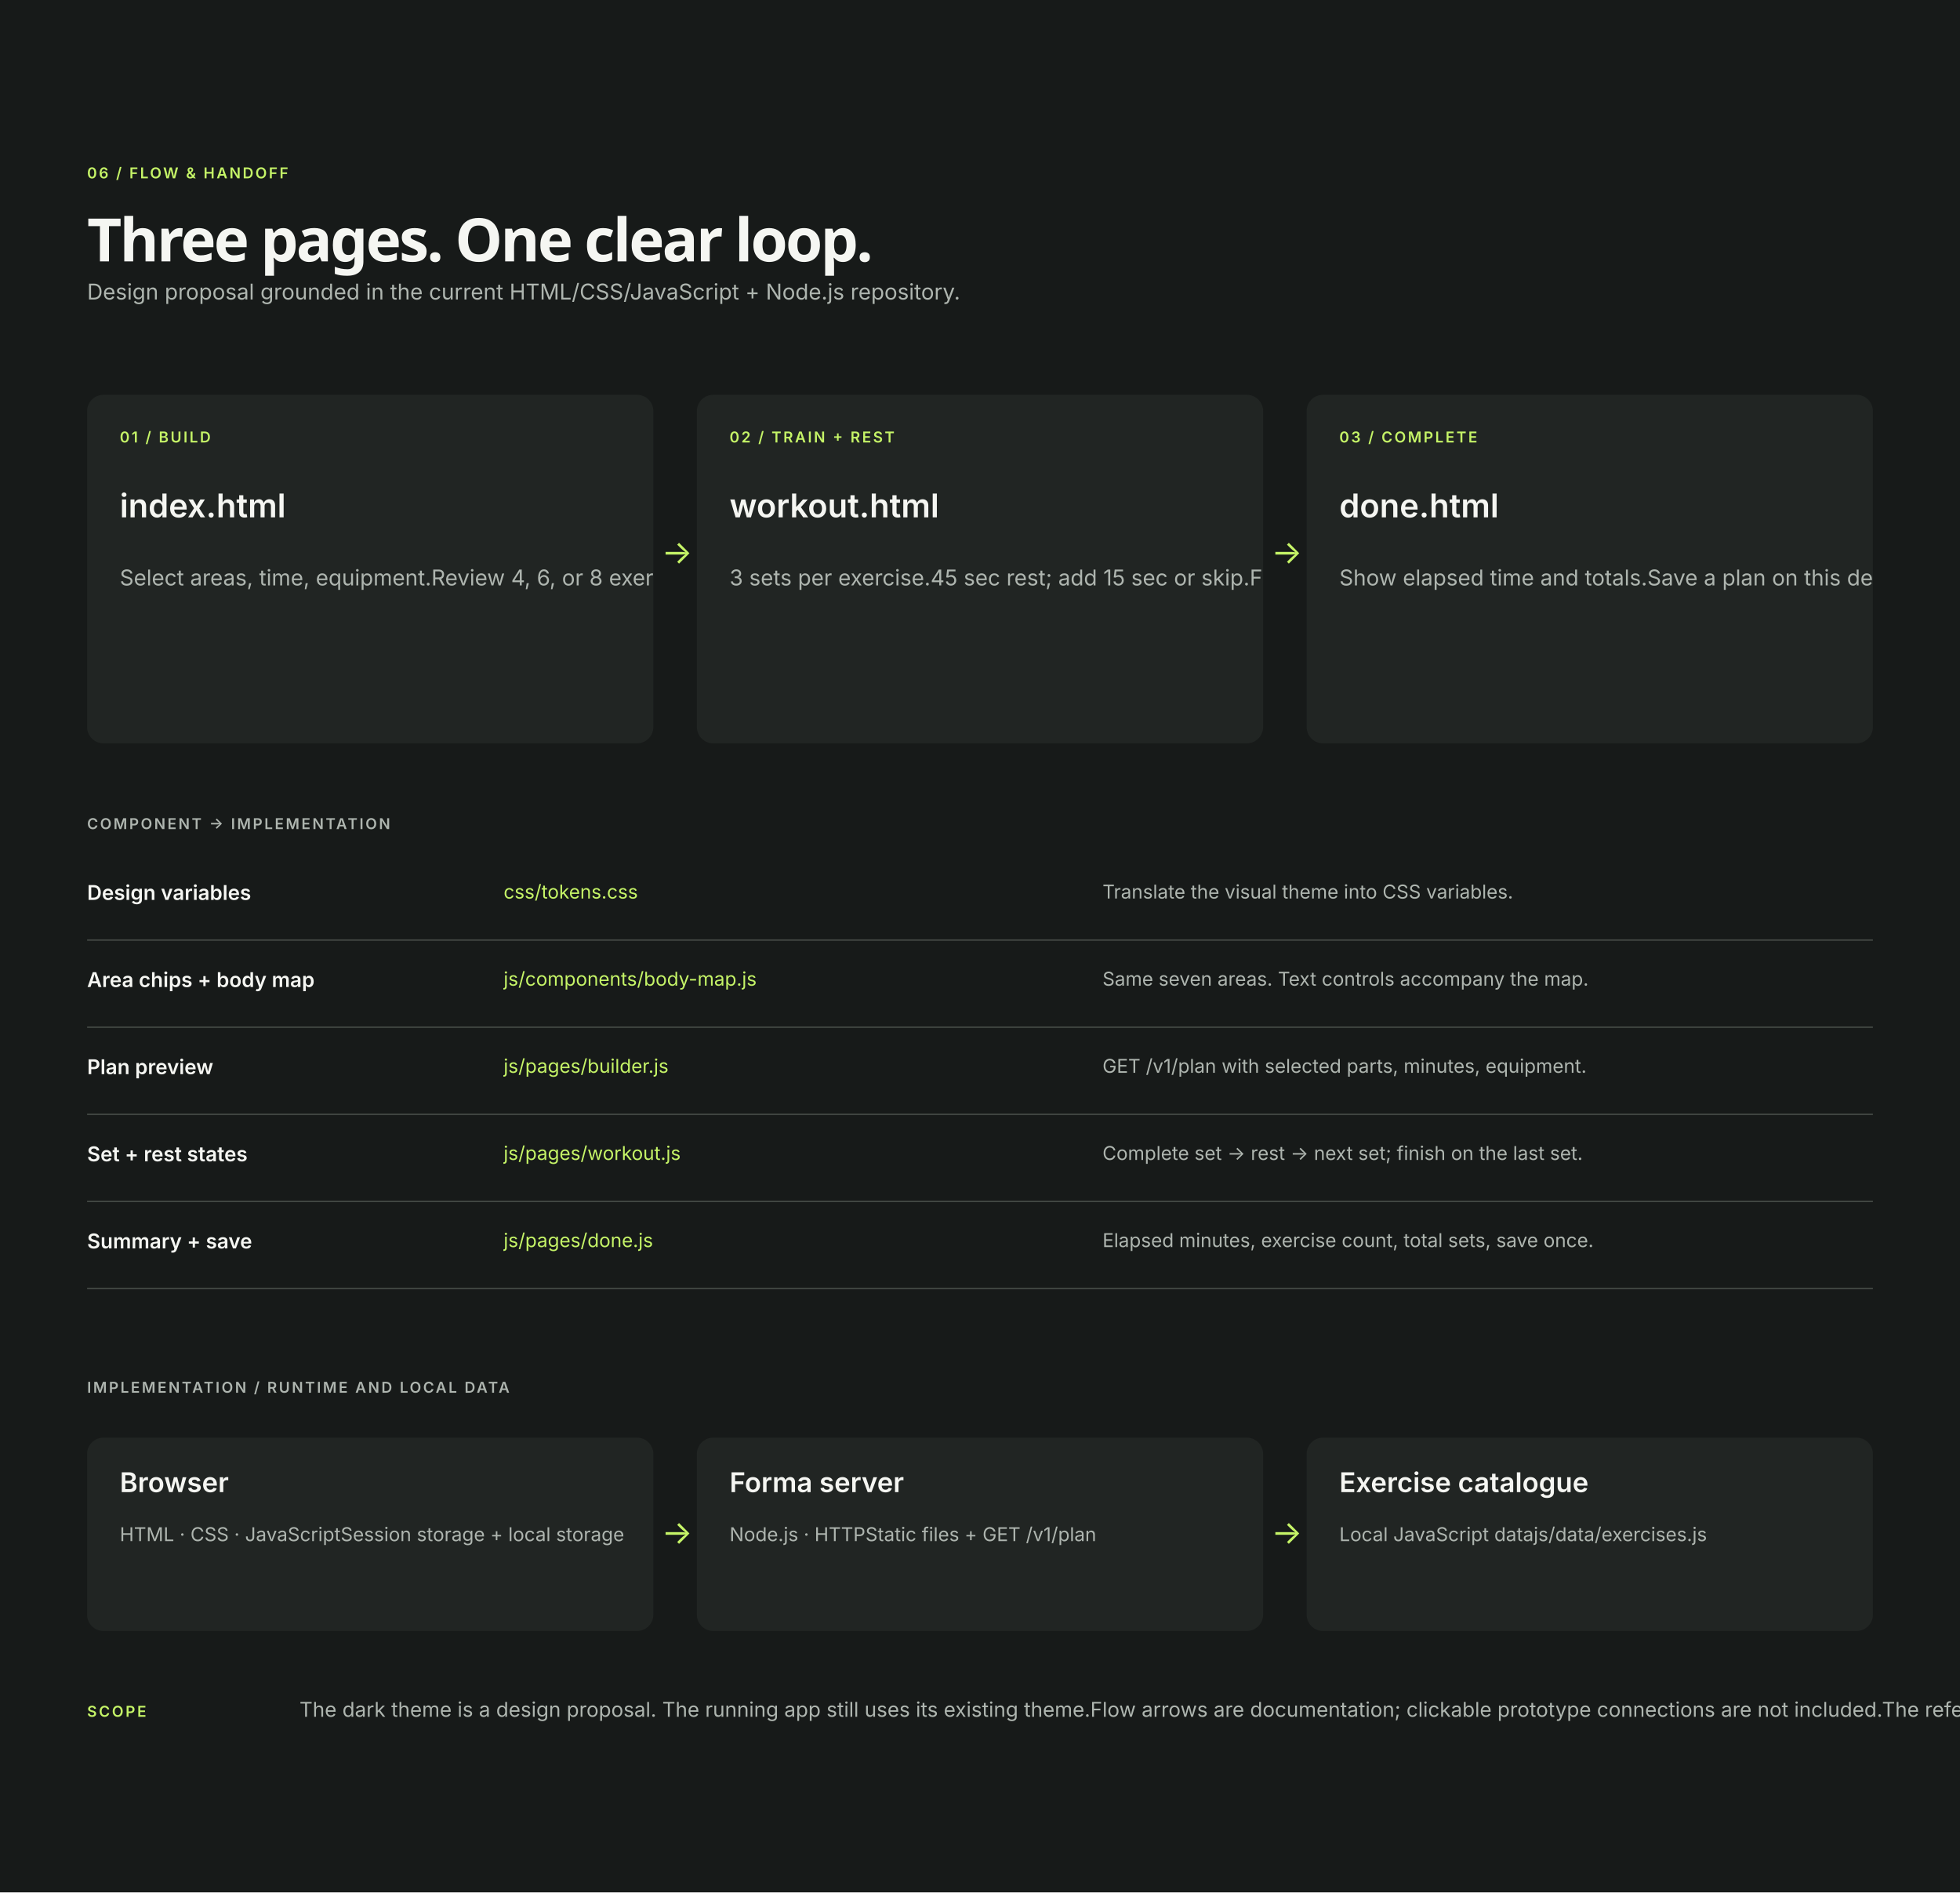
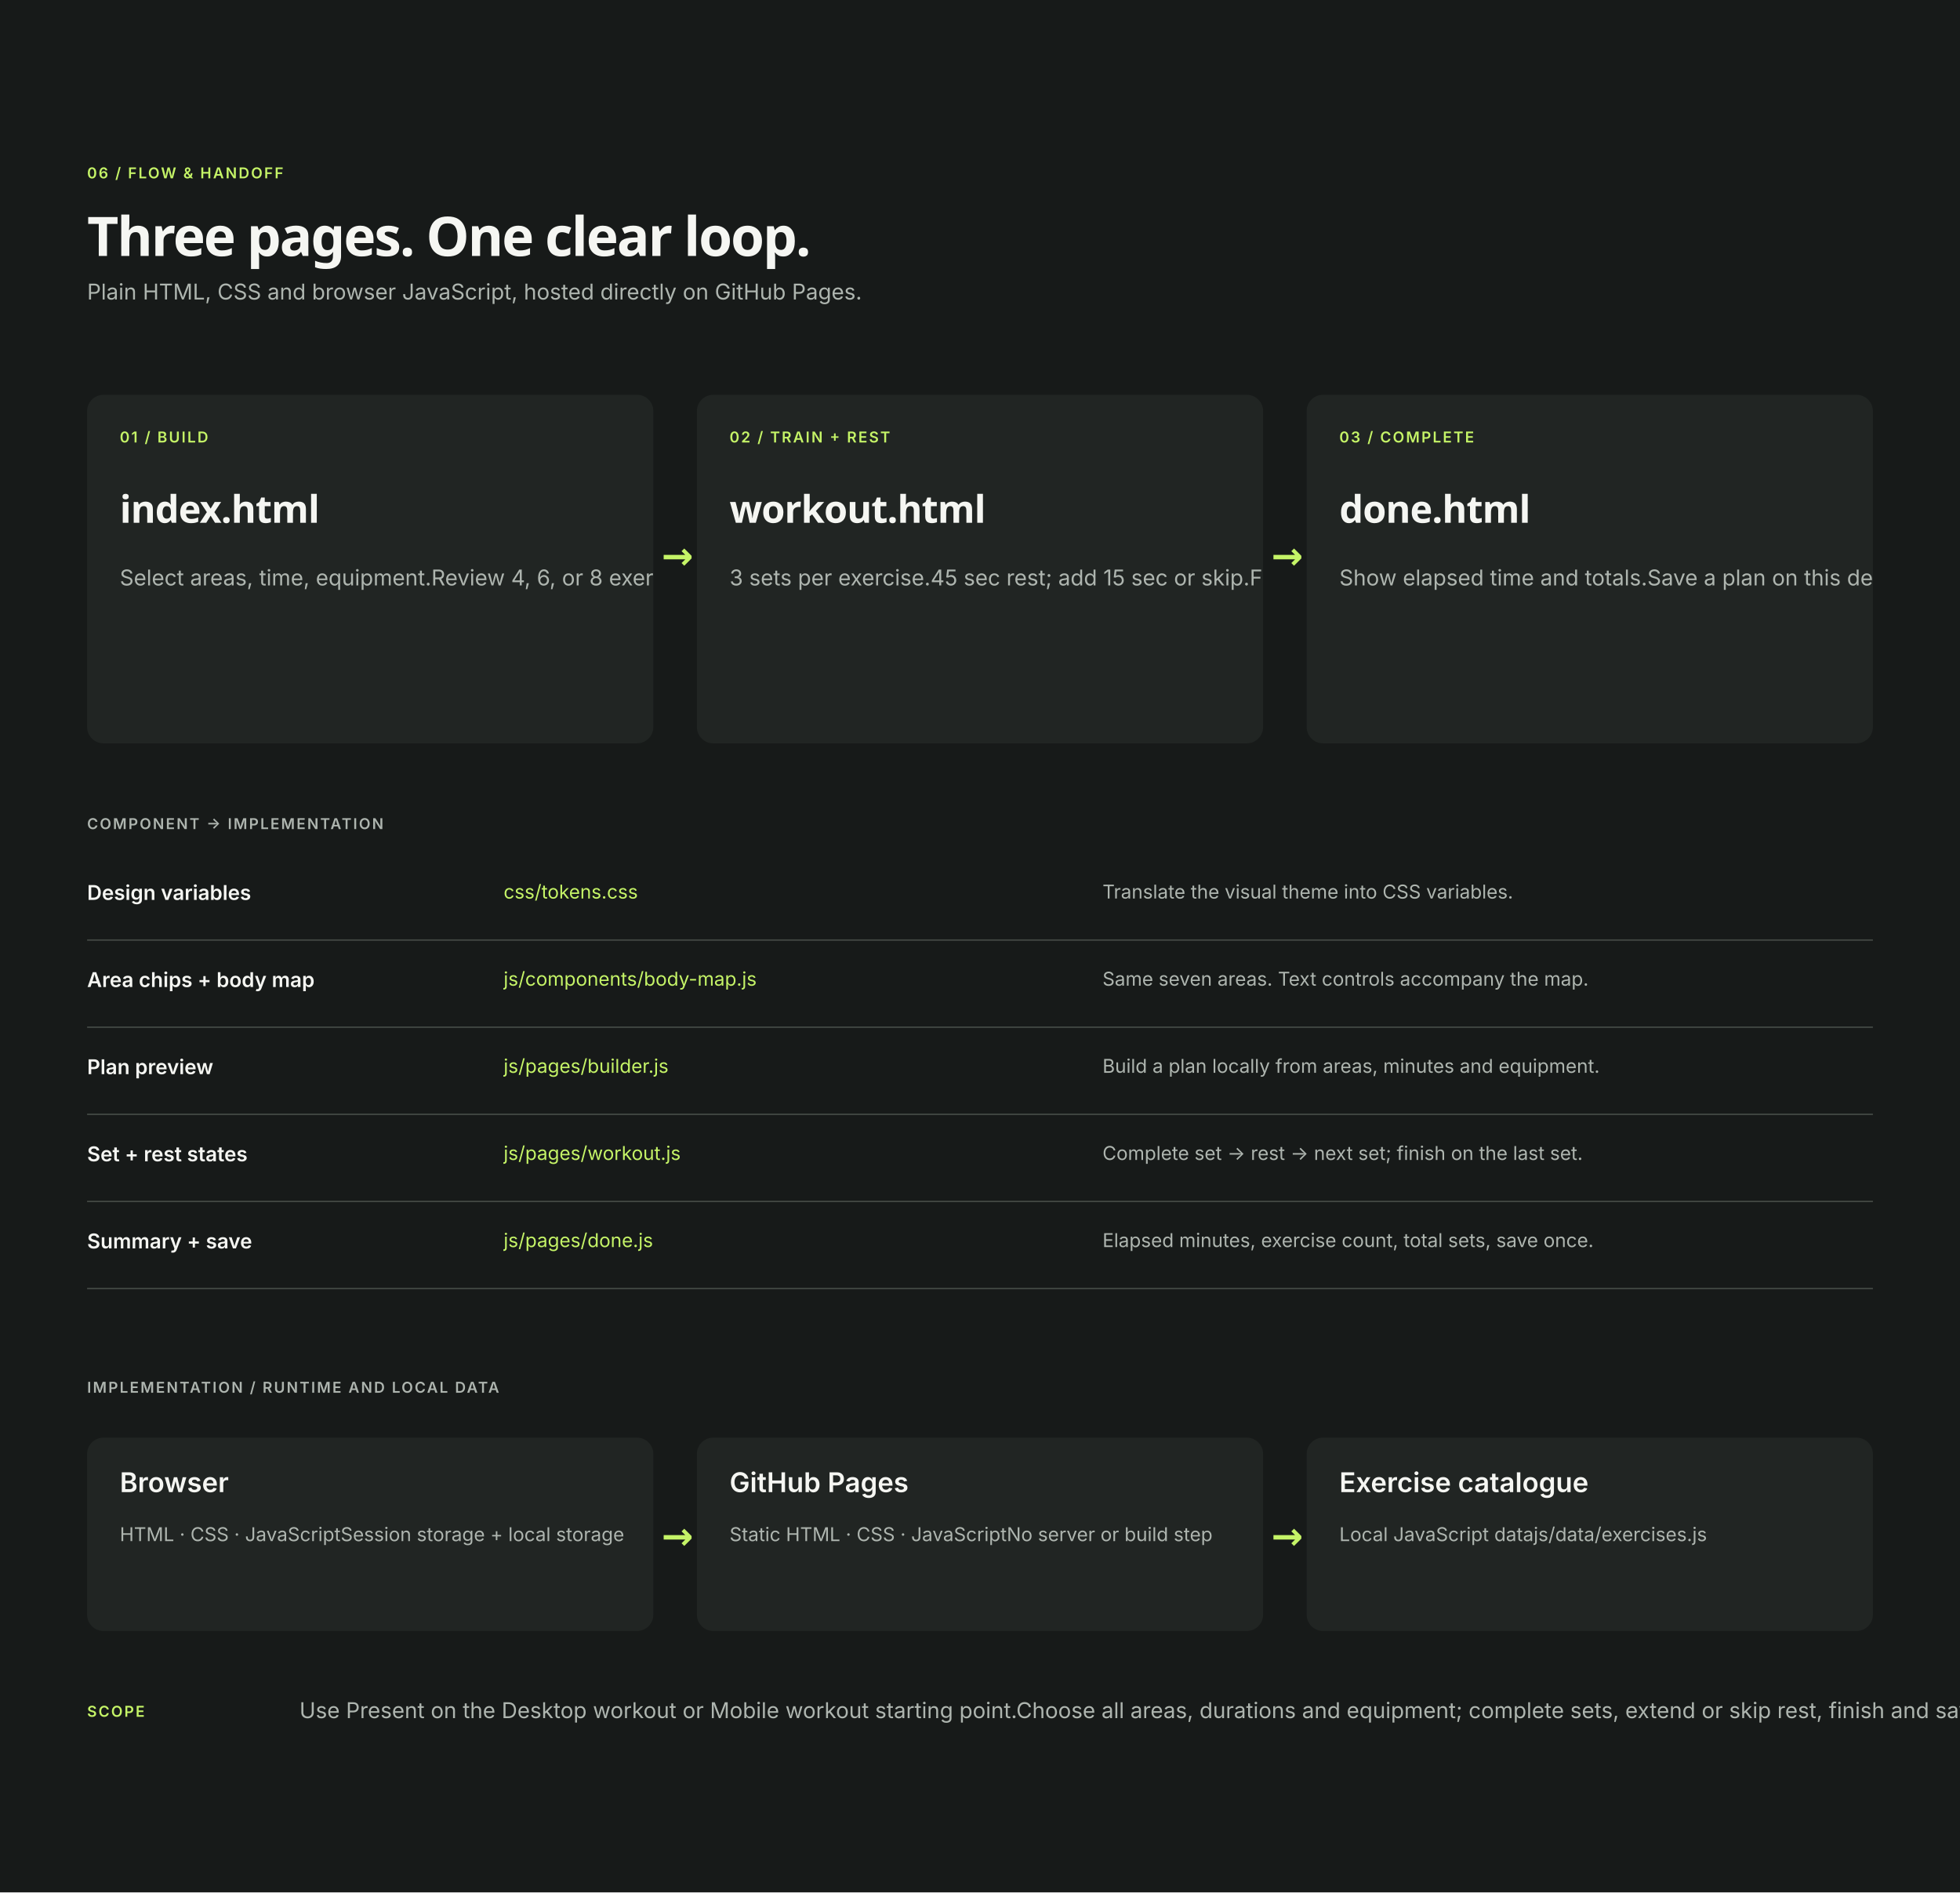
<svg xmlns="http://www.w3.org/2000/svg" width="1440" height="1390" viewBox="0 0 1440 1390">
  <defs>
    <clipPath id="clip0">
      <rect width="1440" height="1390" />
    </clipPath>
    <clipPath id="clip1">
      <rect width="416" height="256" />
    </clipPath>
    <clipPath id="clip2">
      <rect width="416" height="256" />
    </clipPath>
    <clipPath id="clip3">
      <rect width="416" height="256" />
    </clipPath>
    <clipPath id="clip4">
      <rect width="416" height="142" />
    </clipPath>
    <clipPath id="clip5">
      <rect width="416" height="142" />
    </clipPath>
    <clipPath id="clip6">
      <rect width="416" height="142" />
    </clipPath>
  </defs>
  <g>
    <rect width="1440" height="1390" fill="#171A19" />
    <g clip-path="url(#clip0)">
      <g transform="translate(64, 120)">
-         <text x="0" y="11" font-family="Inter" font-size="11" font-weight="600" fill="#C5F467" letter-spacing="1.4">06 / FLOW &amp; HANDOFF</text>
+         <text x="0" y="11" font-family="Inter" font-size="11" font-weight="600" fill="#C5F467" letter-spacing="1.2">06 / FLOW &amp; HANDOFF</text>
      </g>
      <g transform="translate(64, 148)">
-         <text x="0" y="44" font-family="Space Grotesk" font-size="44" font-weight="600" fill="#F5F6F2" letter-spacing="-1.6">Three pages. One clear loop.</text>
+         <text x="0" y="40" font-family="Space Grotesk" font-size="40" font-weight="600" fill="#F5F6F2" letter-spacing="-1.2">Three pages. One clear loop.</text>
      </g>
      <g transform="translate(64, 204)">
-         <text x="0" y="16" font-family="Inter" font-size="16" fill="#AEB5AF">Design proposal grounded in the current HTML/CSS/JavaScript + Node.js repository.</text>
+         <text x="0" y="16" font-family="Inter" font-size="16" fill="#AEB5AF">Plain HTML, CSS and browser JavaScript, hosted directly on GitHub Pages.</text>
      </g>
      <g transform="translate(64, 290)">
        <rect width="416" height="256" rx="12" ry="12" fill="#212523" />
        <g clip-path="url(#clip1)">
          <g transform="translate(24, 24)">
-             <text x="0" y="11" font-family="Inter" font-size="11" font-weight="600" fill="#C5F467" letter-spacing="1.4">01 / BUILD</text>
+             <text x="0" y="11" font-family="Inter" font-size="11" font-weight="600" fill="#C5F467" letter-spacing="1.2">01 / BUILD</text>
          </g>
          <g transform="translate(24, 66)">
-             <text x="0" y="24" font-family="Inter" font-size="24" font-weight="600" fill="#F5F6F2">index.html</text>
+             <text x="0" y="28" font-family="Space Grotesk" font-size="28" font-weight="600" fill="#F5F6F2" letter-spacing="-0.5">index.html</text>
          </g>
          <g transform="translate(24, 124)">
            <text x="0" y="16" font-family="Inter" font-size="16" fill="#AEB5AF">Select areas, time, equipment.
Review 4, 6, or 8 exercises.
Start saves the active workout.</text>
          </g>
        </g>
      </g>
      <g transform="translate(486, 390)">
-         <text x="0" y="24" font-family="Inter" font-size="24" fill="#C5F467">→</text>
+         <text x="0" y="28" font-family="Space Grotesk" font-size="28" font-weight="600" fill="#C5F467" letter-spacing="-0.5">→</text>
      </g>
      <g transform="translate(512, 290)">
        <rect width="416" height="256" rx="12" ry="12" fill="#212523" />
        <g clip-path="url(#clip2)">
          <g transform="translate(24, 24)">
-             <text x="0" y="11" font-family="Inter" font-size="11" font-weight="600" fill="#C5F467" letter-spacing="1.4">02 / TRAIN + REST</text>
+             <text x="0" y="11" font-family="Inter" font-size="11" font-weight="600" fill="#C5F467" letter-spacing="1.2">02 / TRAIN + REST</text>
          </g>
          <g transform="translate(24, 66)">
-             <text x="0" y="24" font-family="Inter" font-size="24" font-weight="600" fill="#F5F6F2">workout.html</text>
+             <text x="0" y="28" font-family="Space Grotesk" font-size="28" font-weight="600" fill="#F5F6F2" letter-spacing="-0.5">workout.html</text>
          </g>
          <g transform="translate(24, 124)">
            <text x="0" y="16" font-family="Inter" font-size="16" fill="#AEB5AF">3 sets per exercise.
45 sec rest; add 15 sec or skip.
Finish the last set to complete.</text>
          </g>
        </g>
      </g>
      <g transform="translate(934, 390)">
-         <text x="0" y="24" font-family="Inter" font-size="24" fill="#C5F467">→</text>
+         <text x="0" y="28" font-family="Space Grotesk" font-size="28" font-weight="600" fill="#C5F467" letter-spacing="-0.5">→</text>
      </g>
      <g transform="translate(960, 290)">
        <rect width="416" height="256" rx="12" ry="12" fill="#212523" />
        <g clip-path="url(#clip3)">
          <g transform="translate(24, 24)">
-             <text x="0" y="11" font-family="Inter" font-size="11" font-weight="600" fill="#C5F467" letter-spacing="1.4">03 / COMPLETE</text>
+             <text x="0" y="11" font-family="Inter" font-size="11" font-weight="600" fill="#C5F467" letter-spacing="1.2">03 / COMPLETE</text>
          </g>
          <g transform="translate(24, 66)">
-             <text x="0" y="24" font-family="Inter" font-size="24" font-weight="600" fill="#F5F6F2">done.html</text>
+             <text x="0" y="28" font-family="Space Grotesk" font-size="28" font-weight="600" fill="#F5F6F2" letter-spacing="-0.5">done.html</text>
          </g>
          <g transform="translate(24, 124)">
            <text x="0" y="16" font-family="Inter" font-size="16" fill="#AEB5AF">Show elapsed time and totals.
Save a plan on this device.
Build another workout.</text>
          </g>
        </g>
      </g>
      <g transform="translate(64, 598)">
-         <text x="0" y="11" font-family="Inter" font-size="11" font-weight="600" fill="#AEB5AF" letter-spacing="1.4">COMPONENT → IMPLEMENTATION</text>
+         <text x="0" y="11" font-family="Inter" font-size="11" font-weight="600" fill="#AEB5AF" letter-spacing="1.2">COMPONENT → IMPLEMENTATION</text>
      </g>
      <g transform="translate(64, 646)">
        <text x="0" y="15" font-family="Inter" font-size="15" font-weight="600" fill="#F5F6F2">Design variables</text>
      </g>
      <g transform="translate(370, 646)">
        <text x="0" y="14" font-family="Inter" font-size="14" fill="#C5F467">css/tokens.css</text>
      </g>
      <g transform="translate(810, 646)">
        <text x="0" y="14" font-family="Inter" font-size="14" fill="#AEB5AF">Translate the visual theme into CSS variables.</text>
      </g>
      <g transform="translate(64, 690)">
        <rect width="1312" height="1" fill="#444A45" />
      </g>
      <g transform="translate(64, 710)">
        <text x="0" y="15" font-family="Inter" font-size="15" font-weight="600" fill="#F5F6F2">Area chips + body map</text>
      </g>
      <g transform="translate(370, 710)">
        <text x="0" y="14" font-family="Inter" font-size="14" fill="#C5F467">js/components/body-map.js</text>
      </g>
      <g transform="translate(810, 710)">
        <text x="0" y="14" font-family="Inter" font-size="14" fill="#AEB5AF">Same seven areas. Text controls accompany the map.</text>
      </g>
      <g transform="translate(64, 754)">
        <rect width="1312" height="1" fill="#444A45" />
      </g>
      <g transform="translate(64, 774)">
        <text x="0" y="15" font-family="Inter" font-size="15" font-weight="600" fill="#F5F6F2">Plan preview</text>
      </g>
      <g transform="translate(370, 774)">
        <text x="0" y="14" font-family="Inter" font-size="14" fill="#C5F467">js/pages/builder.js</text>
      </g>
      <g transform="translate(810, 774)">
-         <text x="0" y="14" font-family="Inter" font-size="14" fill="#AEB5AF">GET /v1/plan with selected parts, minutes, equipment.</text>
+         <text x="0" y="14" font-family="Inter" font-size="14" fill="#AEB5AF">Build a plan locally from areas, minutes and equipment.</text>
      </g>
      <g transform="translate(64, 818)">
        <rect width="1312" height="1" fill="#444A45" />
      </g>
      <g transform="translate(64, 838)">
        <text x="0" y="15" font-family="Inter" font-size="15" font-weight="600" fill="#F5F6F2">Set + rest states</text>
      </g>
      <g transform="translate(370, 838)">
        <text x="0" y="14" font-family="Inter" font-size="14" fill="#C5F467">js/pages/workout.js</text>
      </g>
      <g transform="translate(810, 838)">
        <text x="0" y="14" font-family="Inter" font-size="14" fill="#AEB5AF">Complete set → rest → next set; finish on the last set.</text>
      </g>
      <g transform="translate(64, 882)">
        <rect width="1312" height="1" fill="#444A45" />
      </g>
      <g transform="translate(64, 902)">
        <text x="0" y="15" font-family="Inter" font-size="15" font-weight="600" fill="#F5F6F2">Summary + save</text>
      </g>
      <g transform="translate(370, 902)">
        <text x="0" y="14" font-family="Inter" font-size="14" fill="#C5F467">js/pages/done.js</text>
      </g>
      <g transform="translate(810, 902)">
        <text x="0" y="14" font-family="Inter" font-size="14" fill="#AEB5AF">Elapsed minutes, exercise count, total sets, save once.</text>
      </g>
      <g transform="translate(64, 946)">
        <rect width="1312" height="1" fill="#444A45" />
      </g>
      <g transform="translate(64, 1012)">
-         <text x="0" y="11" font-family="Inter" font-size="11" font-weight="600" fill="#AEB5AF" letter-spacing="1.4">IMPLEMENTATION / RUNTIME AND LOCAL DATA</text>
+         <text x="0" y="11" font-family="Inter" font-size="11" font-weight="600" fill="#AEB5AF" letter-spacing="1.2">IMPLEMENTATION / RUNTIME AND LOCAL DATA</text>
      </g>
      <g transform="translate(64, 1056)">
        <rect width="416" height="142" rx="12" ry="12" fill="#212523" />
        <g clip-path="url(#clip4)">
          <g transform="translate(24, 20)">
            <text x="0" y="20" font-family="Inter" font-size="20" font-weight="600" fill="#F5F6F2">Browser</text>
          </g>
          <g transform="translate(24, 62)">
            <text x="0" y="14" font-family="Inter" font-size="14" fill="#AEB5AF">HTML · CSS · JavaScript
Session storage + local storage</text>
          </g>
        </g>
      </g>
      <g transform="translate(486, 1110)">
-         <text x="0" y="24" font-family="Inter" font-size="24" fill="#C5F467">→</text>
+         <text x="0" y="28" font-family="Space Grotesk" font-size="28" font-weight="600" fill="#C5F467" letter-spacing="-0.5">→</text>
      </g>
      <g transform="translate(512, 1056)">
        <rect width="416" height="142" rx="12" ry="12" fill="#212523" />
        <g clip-path="url(#clip5)">
          <g transform="translate(24, 20)">
-             <text x="0" y="20" font-family="Inter" font-size="20" font-weight="600" fill="#F5F6F2">Forma server</text>
+             <text x="0" y="20" font-family="Inter" font-size="20" font-weight="600" fill="#F5F6F2">GitHub Pages</text>
          </g>
          <g transform="translate(24, 62)">
-             <text x="0" y="14" font-family="Inter" font-size="14" fill="#AEB5AF">Node.js · HTTP
- Static files + GET /v1/plan</text>
+             <text x="0" y="14" font-family="Inter" font-size="14" fill="#AEB5AF">Static HTML · CSS · JavaScript
+ No server or build step</text>
          </g>
        </g>
      </g>
      <g transform="translate(934, 1110)">
-         <text x="0" y="24" font-family="Inter" font-size="24" fill="#C5F467">→</text>
+         <text x="0" y="28" font-family="Space Grotesk" font-size="28" font-weight="600" fill="#C5F467" letter-spacing="-0.5">→</text>
      </g>
      <g transform="translate(960, 1056)">
        <rect width="416" height="142" rx="12" ry="12" fill="#212523" />
        <g clip-path="url(#clip6)">
          <g transform="translate(24, 20)">
            <text x="0" y="20" font-family="Inter" font-size="20" font-weight="600" fill="#F5F6F2">Exercise catalogue</text>
          </g>
          <g transform="translate(24, 62)">
            <text x="0" y="14" font-family="Inter" font-size="14" fill="#AEB5AF">Local JavaScript data
js/data/exercises.js</text>
          </g>
        </g>
      </g>
      <g transform="translate(64, 1250)">
-         <text x="0" y="11" font-family="Inter" font-size="11" font-weight="600" fill="#C5F467" letter-spacing="1.5">SCOPE</text>
+         <text x="0" y="11" font-family="Inter" font-size="11" font-weight="600" fill="#C5F467" letter-spacing="1.2">SCOPE</text>
      </g>
      <g transform="translate(220, 1246)">
-         <text x="0" y="15" font-family="Inter" font-size="15" fill="#AEB5AF">The dark theme is a design proposal. The running app still uses its existing theme.
- Flow arrows are documentation; clickable prototype connections are not included.
- The reference’s video player is omitted because the current app uses exercise illustrations.</text>
+         <text x="0" y="16" font-family="Inter" font-size="16" fill="#AEB5AF">Use Present on the Desktop workout or Mobile workout starting point.
+ Choose all areas, durations and equipment; complete sets, extend or skip rest, finish and save.
+ Native variables and conditionals drive the complete prototype. Savings last for the session.</text>
      </g>
    </g>
  </g>
</svg>
